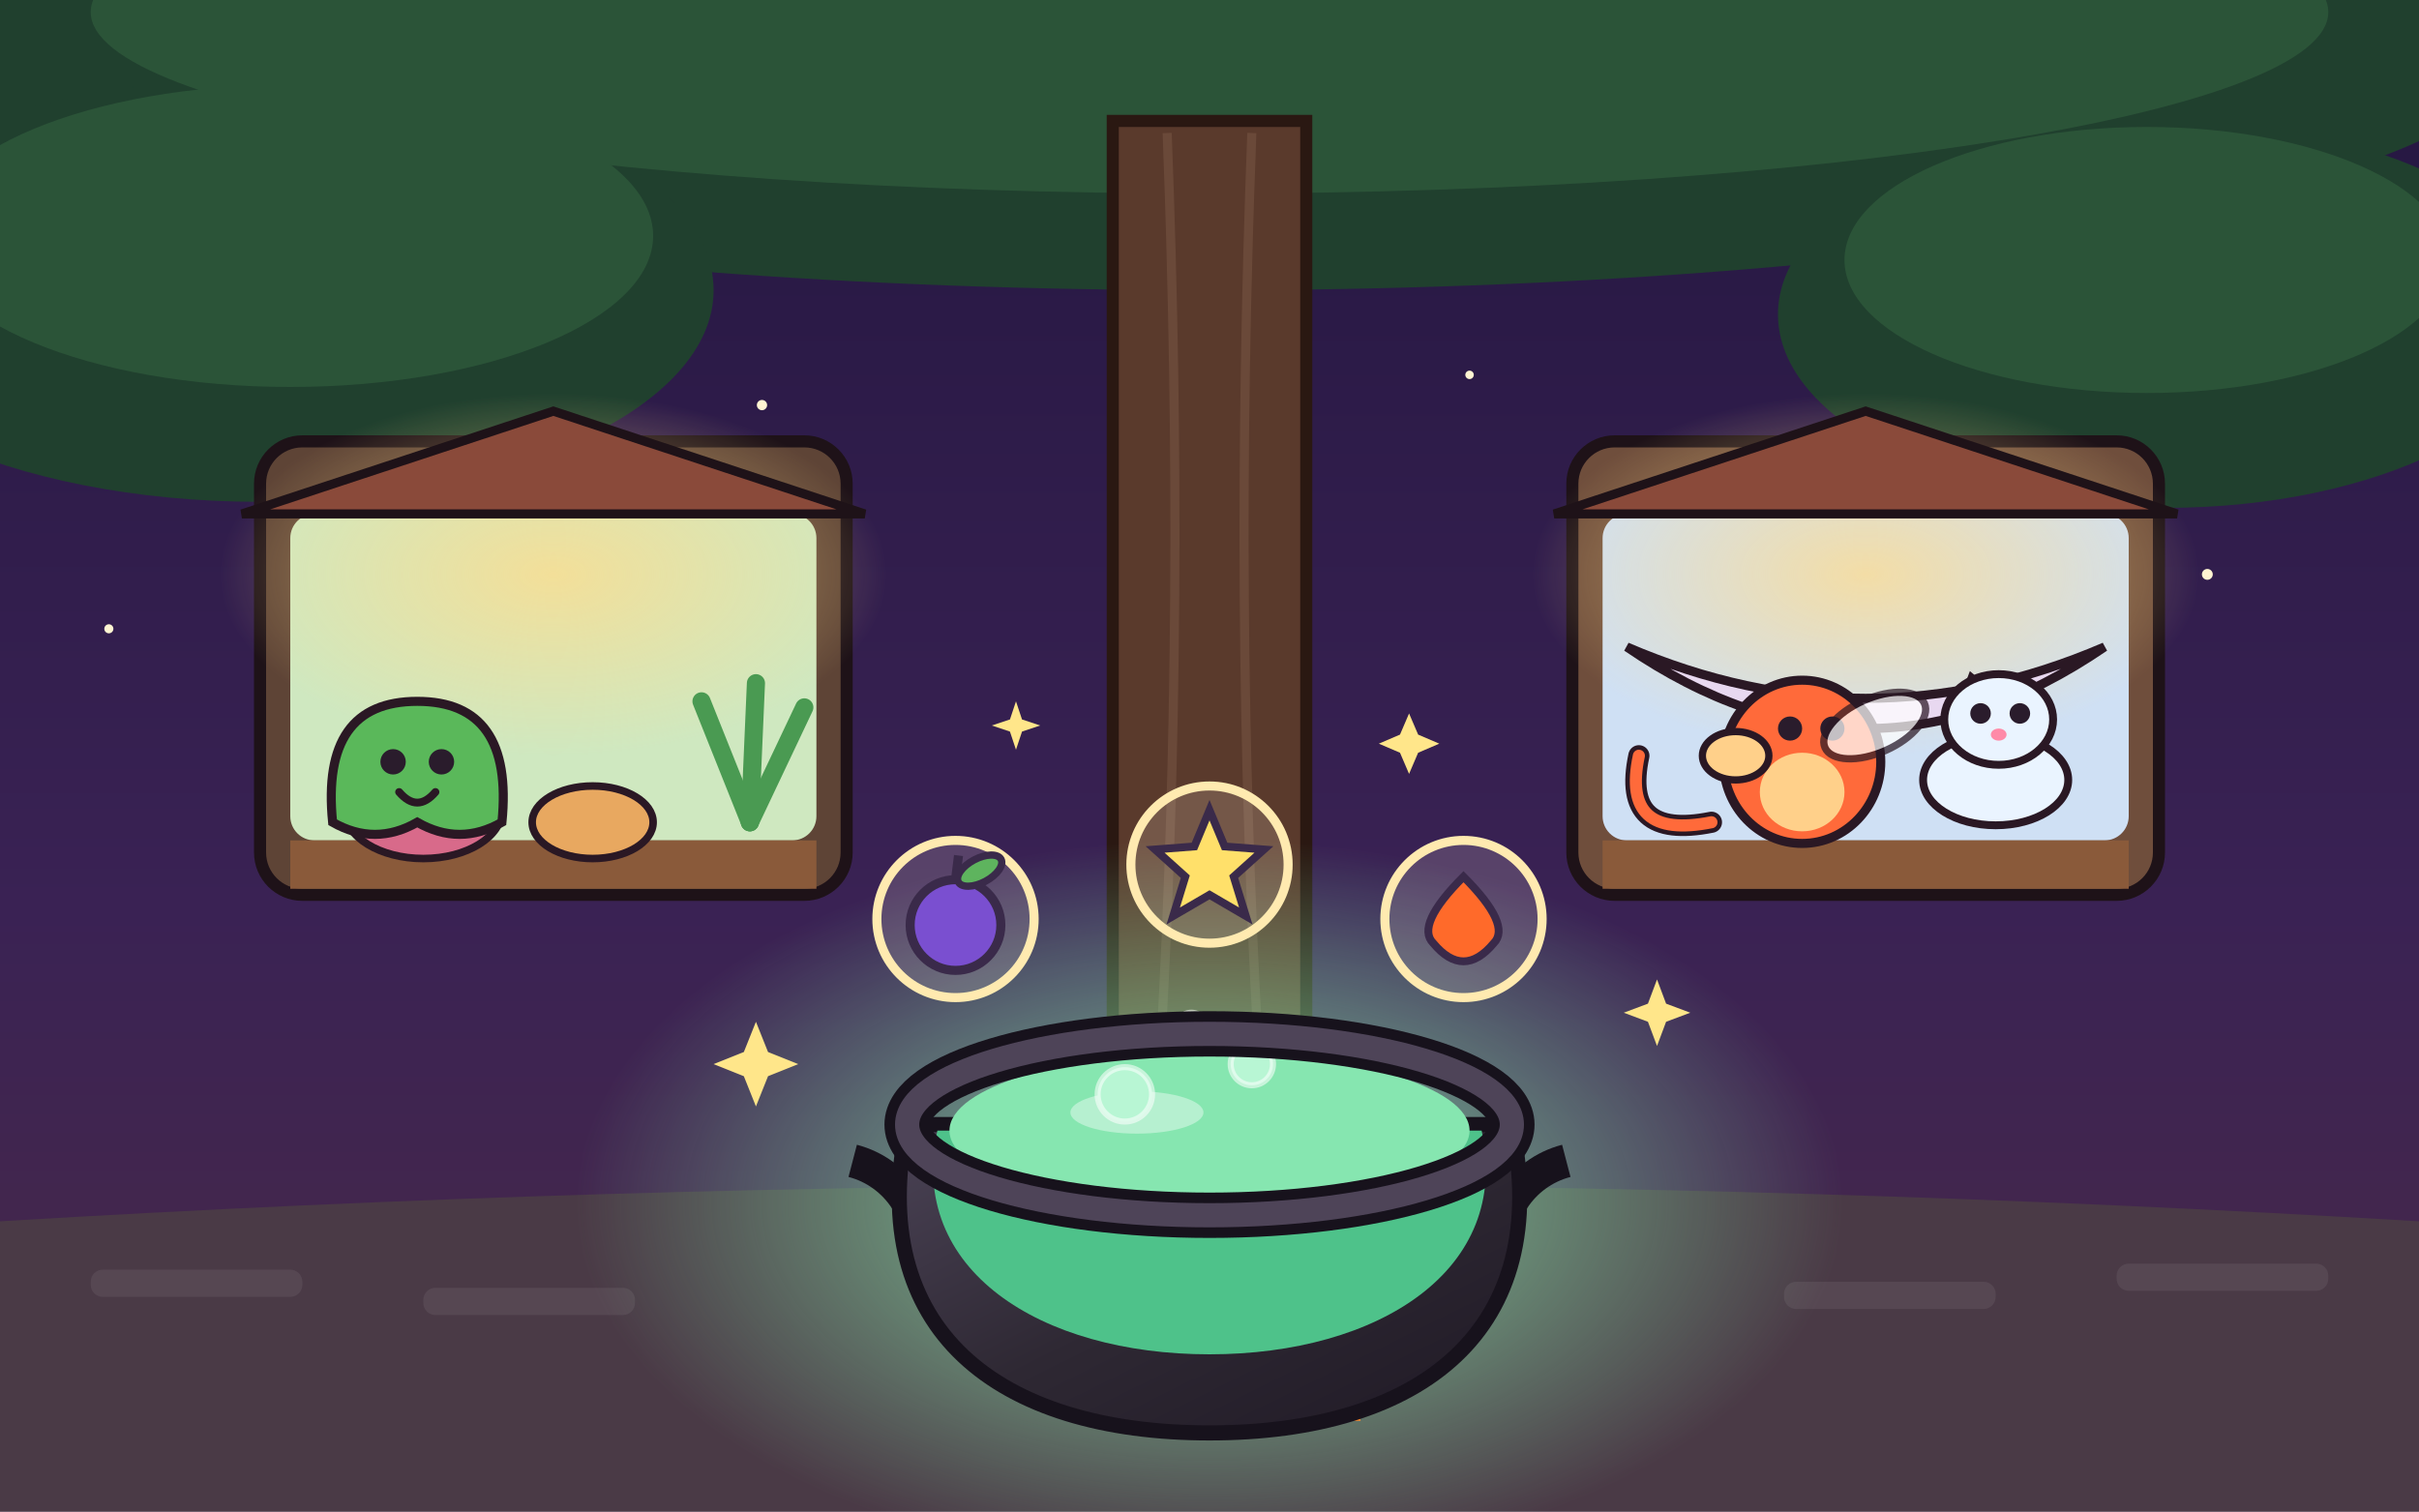
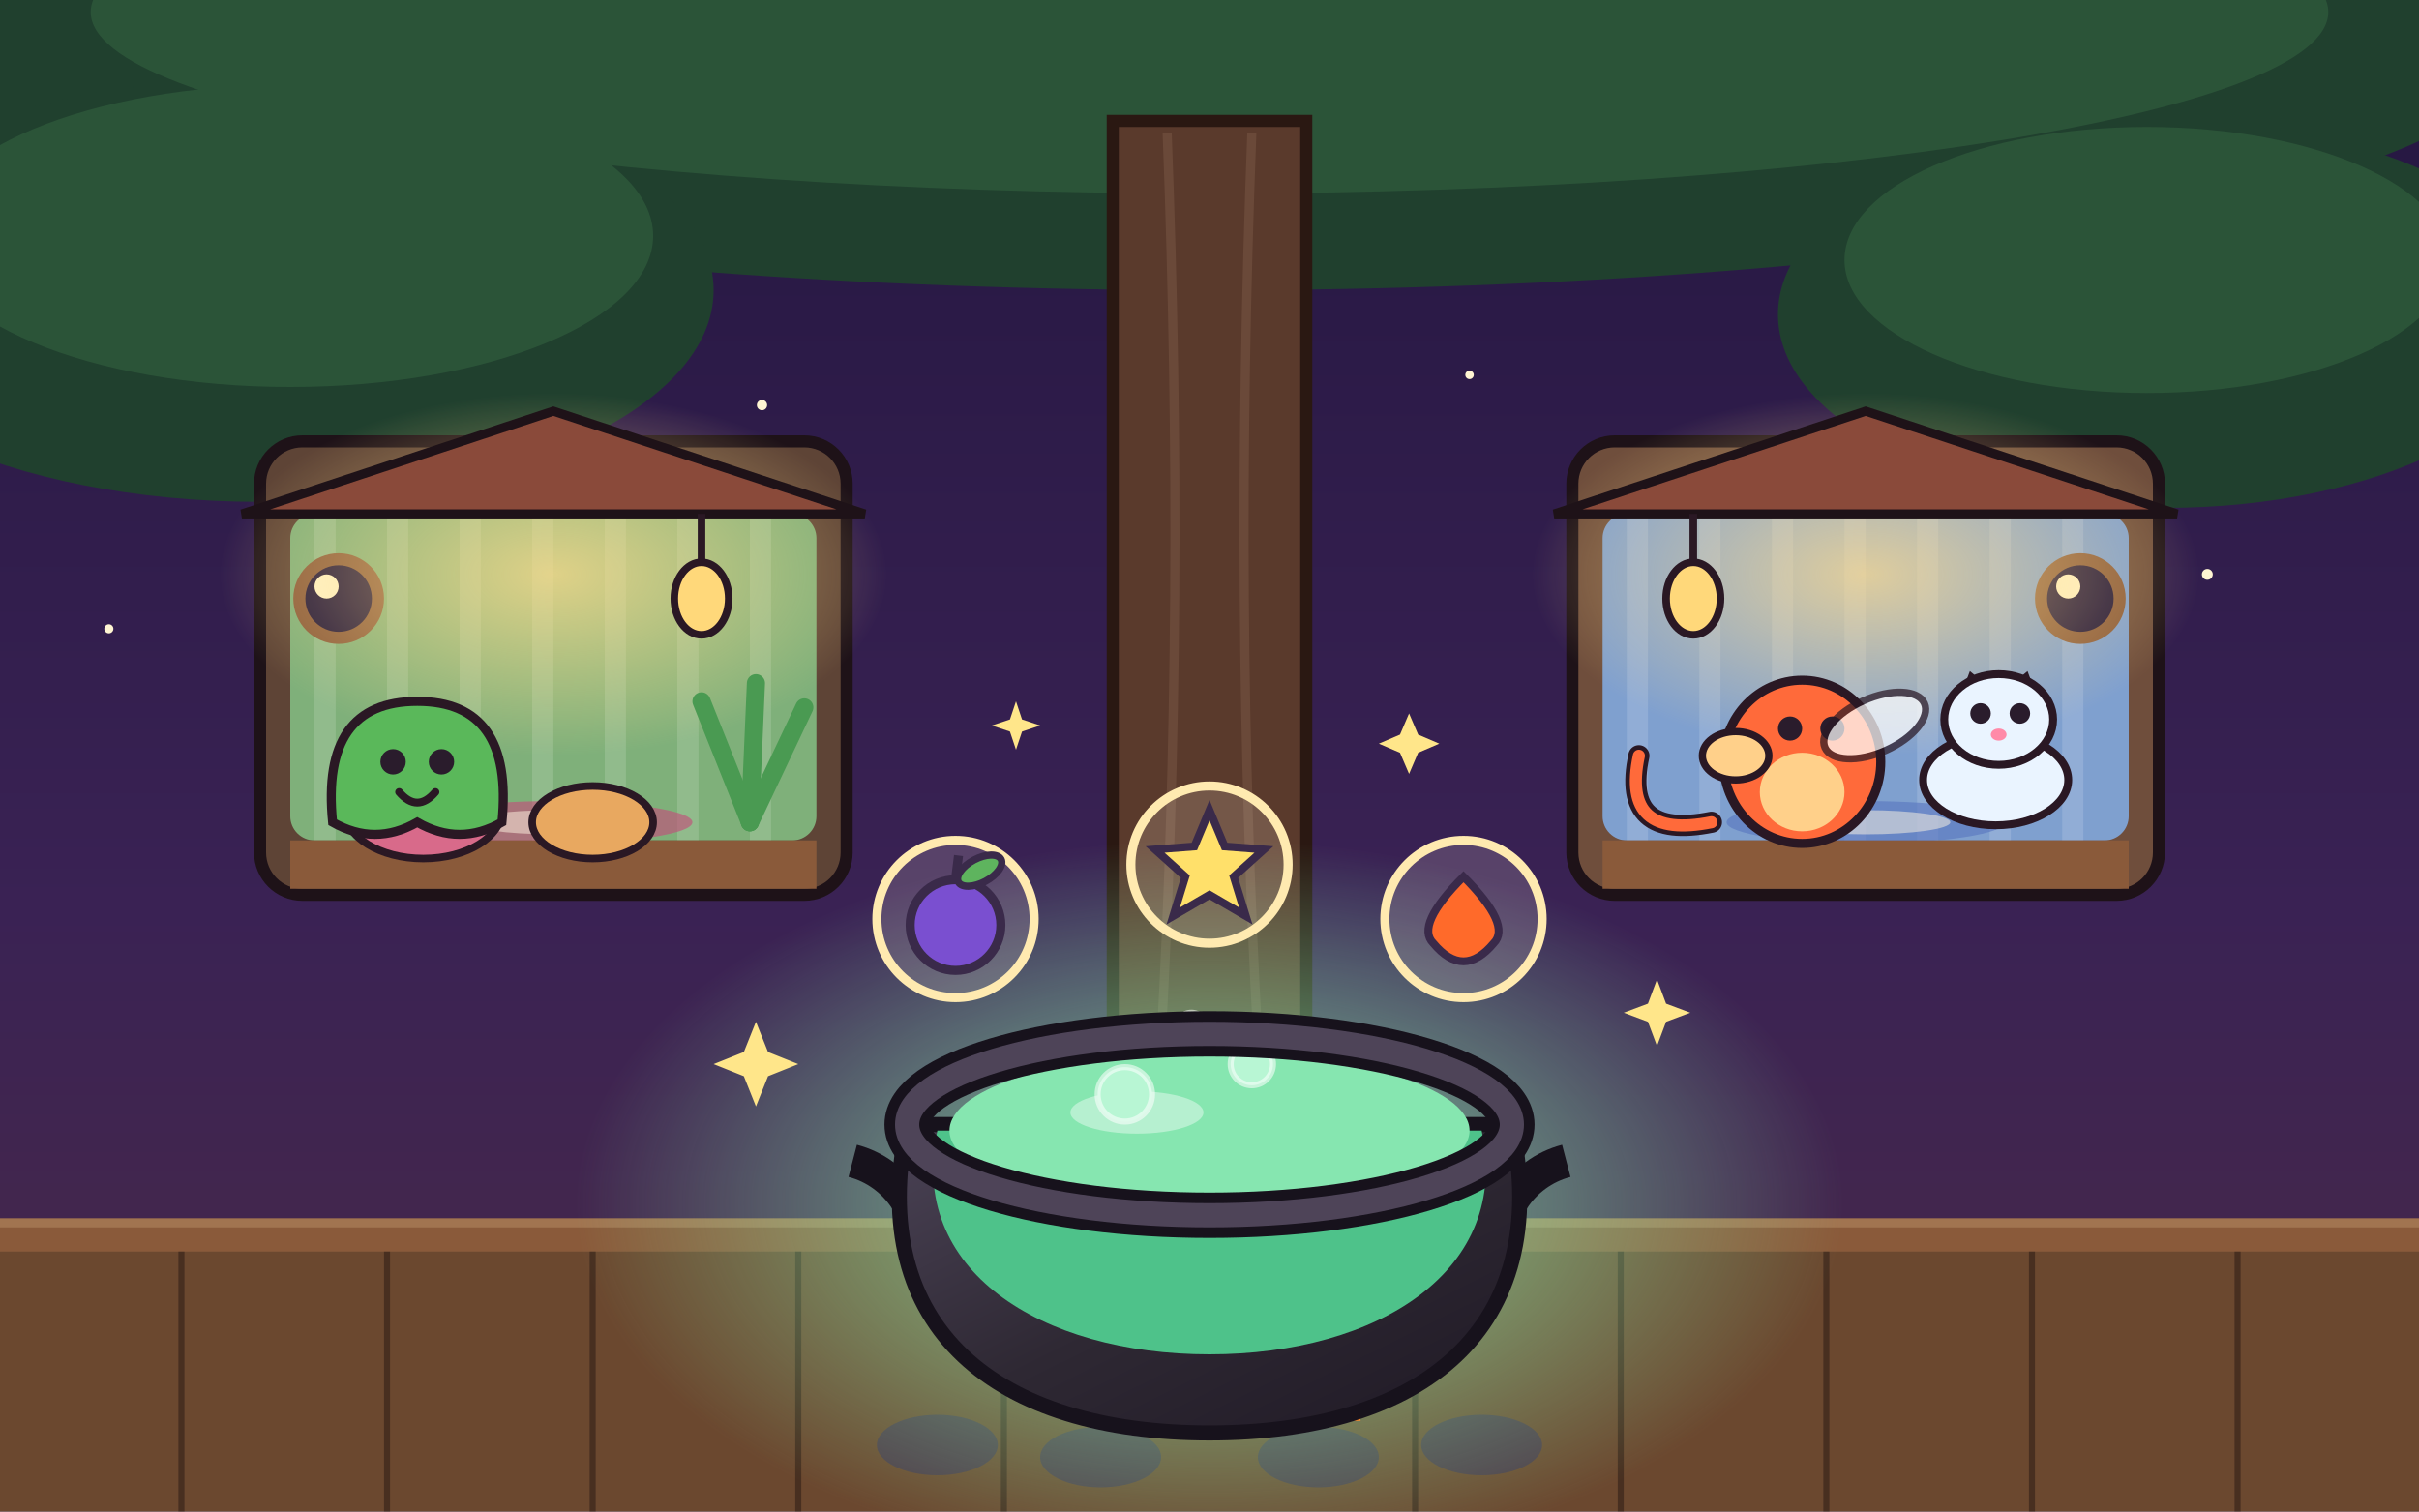
<svg xmlns="http://www.w3.org/2000/svg" viewBox="0 0 800 500">
  <defs>
    <linearGradient id="night" x1="0" y1="0" x2="0" y2="1">
      <stop offset="0" stop-color="#231640" />
      <stop offset="0.6" stop-color="#3a2254" />
      <stop offset="1" stop-color="#4a2a48" />
    </linearGradient>
    <linearGradient id="pot" x1="0" y1="0" x2="1" y2="1">
      <stop offset="0" stop-color="#4b4356" />
      <stop offset="0.5" stop-color="#2e2833" />
      <stop offset="1" stop-color="#1f1925" />
    </linearGradient>
    <radialGradient id="glow" cx="0.5" cy="0.5" r="0.5">
      <stop offset="0" stop-color="#8ef0b0" stop-opacity="0.85" />
      <stop offset="1" stop-color="#8ef0b0" stop-opacity="0" />
    </radialGradient>
    <radialGradient id="lamp" cx="0.5" cy="0.5" r="0.5">
      <stop offset="0" stop-color="#ffdc8c" stop-opacity="0.75" />
      <stop offset="1" stop-color="#ffdc8c" stop-opacity="0" />
    </radialGradient>
  </defs>
  <rect width="800" height="500" fill="url(#night)" />
  <g fill="#fff5d2">
    <circle cx="60" cy="54" r="2.4" />
    <circle cx="140" cy="30" r="1.6" />
    <circle cx="214" cy="72" r="2" />
    <circle cx="300" cy="38" r="1.4" />
    <circle cx="392" cy="66" r="2.2" />
    <circle cx="470" cy="28" r="1.5" />
    <circle cx="556" cy="60" r="1.8" />
    <circle cx="98" cy="120" r="1.5" />
    <circle cx="252" cy="134" r="1.7" />
    <circle cx="640" cy="118" r="1.6" />
    <circle cx="730" cy="190" r="1.8" />
    <circle cx="36" cy="208" r="1.5" />
    <circle cx="188" cy="186" r="1.3" />
    <circle cx="486" cy="124" r="1.4" />
  </g>
  <circle cx="700" cy="76" r="44" fill="#ffeeb8" />
  <circle cx="684" cy="60" r="12" fill="#fff" opacity="0.2" />
  <circle cx="712" cy="92" r="8" fill="#fff" opacity="0.16" />
  <g fill="#20402e">
    <ellipse cx="400" cy="18" rx="430" ry="78" />
    <ellipse cx="86" cy="96" rx="150" ry="70" />
    <ellipse cx="716" cy="104" rx="128" ry="64" />
  </g>
  <g fill="#2b5438">
    <ellipse cx="400" cy="4" rx="370" ry="60" />
    <ellipse cx="96" cy="78" rx="120" ry="50" />
    <ellipse cx="710" cy="86" rx="100" ry="44" />
  </g>
  <path d="M368 40 V352 Q346 404 300 430 H500 Q454 404 432 352 V40 Z" fill="#5a3a2c" stroke="#2a1812" stroke-width="4" />
  <g stroke="#ffd9b0" stroke-opacity="0.1" stroke-width="3" fill="none">
    <path d="M386 44 Q392 200 384 344" />
    <path d="M414 44 Q408 200 416 344" />
  </g>
  <g>
    <rect x="86" y="146" width="194" height="150" rx="14" fill="#5e4436" stroke="#1e1218" stroke-width="4" />
-     <rect x="96" y="170" width="174" height="108" rx="8" fill="#cfe8c0" />
+     <rect x="96" y="170" width="174" height="108" rx="8" fill="#7fb07a" />
+     <g fill="#ffffff" opacity="0.14">
+       <rect x="104" y="170" width="7" height="108" />
+       <rect x="128" y="170" width="7" height="108" />
+       <rect x="152" y="170" width="7" height="108" />
+       <rect x="176" y="170" width="7" height="108" />
+       <rect x="200" y="170" width="7" height="108" />
+       <rect x="224" y="170" width="7" height="108" />
+       <rect x="248" y="170" width="7" height="108" />
+     </g>
+     <circle cx="112" cy="198" r="13" fill="#1d1238" stroke="#8a5a3a" stroke-width="4" />
+     <circle cx="108" cy="194" r="4" fill="#fff3c8" />
+     <ellipse cx="183" cy="272" rx="46" ry="7" fill="#c0527a" opacity="0.65" />
+     <ellipse cx="183" cy="272" rx="28" ry="4" fill="#fff5e1" opacity="0.5" />
    <ellipse cx="183" cy="190" rx="110" ry="60" fill="url(#lamp)" />
    <path d="M80 170 L183 136 L286 170 Z" fill="#8a4a3a" stroke="#1e1218" stroke-width="3" />
    <rect x="96" y="278" width="174" height="16" fill="#8a5a3a" />
+     <path d="M232 170 V190" stroke="#2a1824" stroke-width="2.5" />
+     <ellipse cx="232" cy="198" rx="9" ry="12" fill="#ffd87a" stroke="#2a1824" stroke-width="2.5" />
    <ellipse cx="140" cy="268" rx="26" ry="16" fill="#d86a8a" stroke="#2a1824" stroke-width="2.5" />
    <ellipse cx="196" cy="272" rx="20" ry="12" fill="#e8a860" stroke="#2a1824" stroke-width="2.5" />
    <g stroke="#4a9a52" stroke-width="6" stroke-linecap="round">
      <path d="M248 272 L232 232" />
      <path d="M248 272 L250 226" />
      <path d="M248 272 L266 234" />
    </g>
    <path d="M110 272 q-4 -40 28 -40 q32 0 28 40 q-14 8 -28 0 q-14 8 -28 0 Z" fill="#5ab85a" stroke="#2a1824" stroke-width="3" />
    <circle cx="130" cy="252" r="4.2" fill="#2a1c2c" />
    <circle cx="146" cy="252" r="4.2" fill="#2a1c2c" />
    <path d="M132 262 q6 7 12 0" stroke="#2a1824" stroke-width="2.6" fill="none" stroke-linecap="round" />
    <rect x="520" y="146" width="194" height="150" rx="14" fill="#6f4e3c" stroke="#1e1218" stroke-width="4" />
-     <rect x="530" y="170" width="174" height="108" rx="8" fill="#cfe0f4" />
+     <rect x="530" y="170" width="174" height="108" rx="8" fill="#7fa0cf" />
+     <g fill="#ffffff" opacity="0.14">
+       <rect x="538" y="170" width="7" height="108" />
+       <rect x="562" y="170" width="7" height="108" />
+       <rect x="586" y="170" width="7" height="108" />
+       <rect x="610" y="170" width="7" height="108" />
+       <rect x="634" y="170" width="7" height="108" />
+       <rect x="658" y="170" width="7" height="108" />
+       <rect x="682" y="170" width="7" height="108" />
+     </g>
+     <circle cx="688" cy="198" r="13" fill="#1d1238" stroke="#8a5a3a" stroke-width="4" />
+     <circle cx="684" cy="194" r="4" fill="#fff3c8" />
+     <ellipse cx="617" cy="272" rx="46" ry="7" fill="#5a78c0" opacity="0.65" />
+     <ellipse cx="617" cy="272" rx="28" ry="4" fill="#fff5e1" opacity="0.5" />
    <ellipse cx="617" cy="190" rx="110" ry="60" fill="url(#lamp)" />
    <path d="M514 170 L617 136 L720 170 Z" fill="#8a4a3a" stroke="#1e1218" stroke-width="3" />
    <rect x="530" y="278" width="174" height="16" fill="#8a5a3a" />
-     <path d="M538 214 Q617 268 696 214 Q617 248 538 214 Z" fill="#e8d8f0" stroke="#2a1824" stroke-width="3" />
+     <path d="M560 170 V190" stroke="#2a1824" stroke-width="2.5" />
+     <ellipse cx="560" cy="198" rx="9" ry="12" fill="#ffd87a" stroke="#2a1824" stroke-width="2.5" />
    <path d="M566 272 q-30 6 -24 -22" stroke="#2a1824" stroke-width="7" fill="none" stroke-linecap="round" />
    <path d="M566 272 q-30 6 -24 -22" stroke="#ff6a3a" stroke-width="4" fill="none" stroke-linecap="round" />
    <ellipse cx="596" cy="252" rx="26" ry="27" fill="#ff6a3a" stroke="#2a1824" stroke-width="3" />
    <ellipse cx="596" cy="262" rx="14" ry="13" fill="#ffd08a" />
    <ellipse cx="574" cy="250" rx="11" ry="8" fill="#ffd08a" stroke="#2a1824" stroke-width="2.4" />
    <circle cx="592" cy="241" r="4" fill="#2a1c2c" />
    <circle cx="606" cy="241" r="4" fill="#2a1c2c" />
    <ellipse cx="620" cy="240" rx="18" ry="9" fill="#fff" opacity="0.72" stroke="#2a1824" stroke-width="2.4" transform="rotate(-24 620 240)" />
    <ellipse cx="660" cy="258" rx="24" ry="15" fill="#eaf4ff" stroke="#2a1824" stroke-width="2.6" />
    <path d="M646 240 l6 -16 l12 10 Z M676 240 l-6 -16 l-12 10 Z" fill="#eaf4ff" stroke="#2a1824" stroke-width="2.4" />
    <ellipse cx="661" cy="238" rx="18" ry="15" fill="#eaf4ff" stroke="#2a1824" stroke-width="2.6" />
    <circle cx="655" cy="236" r="3.4" fill="#2a1c2c" />
    <circle cx="668" cy="236" r="3.4" fill="#2a1c2c" />
    <ellipse cx="661" cy="243" rx="2.6" ry="2" fill="#ff8aa8" />
  </g>
-   <path d="M0 404 Q400 380 800 404 V500 H0 Z" fill="#4a3a46" />
-   <g fill="#fff" opacity="0.07">
-     <rect x="30" y="420" width="70" height="9" rx="4" />
-     <rect x="140" y="426" width="70" height="9" rx="4" />
-     <rect x="590" y="424" width="70" height="9" rx="4" />
-     <rect x="700" y="418" width="70" height="9" rx="4" />
+   <rect x="0" y="412" width="800" height="88" fill="#6b482f" />
+   <rect x="0" y="403" width="800" height="11" fill="#8a5a3a" />
+   <rect x="0" y="403" width="800" height="3" fill="#ffdcaa" opacity="0.2" />
+   <g stroke="#1e100e" stroke-opacity="0.45" stroke-width="2">
+     <path d="M60 414 V500" />
+     <path d="M128 414 V500" />
+     <path d="M196 414 V500" />
+     <path d="M264 414 V500" />
+     <path d="M332 414 V500" />
+     <path d="M468 414 V500" />
+     <path d="M536 414 V500" />
+     <path d="M604 414 V500" />
+     <path d="M672 414 V500" />
+     <path d="M740 414 V500" />
+   </g>
+   <g fill="#4e3c48">
+     <ellipse cx="310" cy="478" rx="20" ry="10" />
+     <ellipse cx="364" cy="482" rx="20" ry="10" />
+     <ellipse cx="436" cy="482" rx="20" ry="10" />
+     <ellipse cx="490" cy="478" rx="20" ry="10" />
  </g>
  <ellipse cx="400" cy="398" rx="210" ry="120" fill="url(#glow)" />
  <g>
    <path d="M362 470 q10 -40 22 -54 q12 14 22 54 Z" fill="#ff8a2a" />
    <path d="M372 470 q8 -26 12 -34 q6 10 12 34 Z" fill="#ffe07a" />
    <path d="M414 470 q8 -32 18 -44 q10 12 18 44 Z" fill="#ff8a2a" />
    <path d="M422 470 q6 -20 10 -26 q5 8 10 26 Z" fill="#ffe07a" />
  </g>
  <g stroke="#17121c" stroke-width="11" fill="none">
    <path d="M282 384 a30 30 0 0 1 22 34" />
    <path d="M518 384 a30 30 0 0 0 -22 34" />
  </g>
  <path d="M300 372 C286 440 330 474 400 474 C470 474 514 440 500 372 Z" fill="url(#pot)" stroke="#17121c" stroke-width="5" />
  <path d="M310 374 C300 420 344 448 400 448 C456 448 500 420 490 374 Z" fill="#4ec28a" />
  <ellipse cx="400" cy="374" rx="86" ry="26" fill="#86e6b0" />
  <ellipse cx="376" cy="368" rx="22" ry="7" fill="#fff" opacity="0.4" />
  <g fill="#b8f6d4" stroke="#fff" stroke-opacity="0.55" stroke-width="2">
    <circle cx="372" cy="362" r="9" />
    <circle cx="414" cy="352" r="7" />
    <circle cx="394" cy="340" r="5" />
  </g>
  <ellipse cx="400" cy="372" rx="100" ry="30" fill="none" stroke="#17121c" stroke-width="15" />
  <ellipse cx="400" cy="372" rx="100" ry="30" fill="none" stroke="#4e4458" stroke-width="8" />
  <g>
    <circle cx="316" cy="304" r="26" fill="#fff5dc" opacity="0.16" />
    <circle cx="316" cy="304" r="26" fill="none" stroke="#ffeab0" stroke-width="3" />
    <circle cx="316" cy="306" r="15" fill="#7a4fd0" stroke="#3a2a4a" stroke-width="3" />
    <path d="M316 291 l1 -8" stroke="#3a2a4a" stroke-width="3" />
    <ellipse cx="324" cy="288" rx="8" ry="4" fill="#5eb45e" stroke="#3a2a4a" stroke-width="2.4" transform="rotate(-28 324 288)" />
    <circle cx="400" cy="286" r="26" fill="#fff5dc" opacity="0.16" />
    <circle cx="400" cy="286" r="26" fill="none" stroke="#ffeab0" stroke-width="3" />
    <path d="M400 268 l5 12 l13 1 l-10 9 l4 13 l-12 -7 l-12 7 l4 -13 l-10 -9 l13 -1 Z" fill="#ffe06a" stroke="#3a2a4a" stroke-width="2.6" />
    <circle cx="484" cy="304" r="26" fill="#fff5dc" opacity="0.16" />
    <circle cx="484" cy="304" r="26" fill="none" stroke="#ffeab0" stroke-width="3" />
    <path d="M484 290 q16 16 10 22 q-5 6 -10 6 q-5 0 -10 -6 q-6 -6 10 -22 Z" fill="#ff6a2a" stroke="#3a2a4a" stroke-width="2.6" />
  </g>
  <g fill="#ffe68a">
    <path d="M250 338 l4 10 l10 4 l-10 4 l-4 10 l-4 -10 l-10 -4 l10 -4 Z" />
    <path d="M548 324 l3 8 l8 3 l-8 3 l-3 8 l-3 -8 l-8 -3 l8 -3 Z" />
    <path d="M466 236 l3 7 l7 3 l-7 3 l-3 7 l-3 -7 l-7 -3 l7 -3 Z" />
    <path d="M336 232 l2 6 l6 2 l-6 2 l-2 6 l-2 -6 l-6 -2 l6 -2 Z" />
  </g>
</svg>
